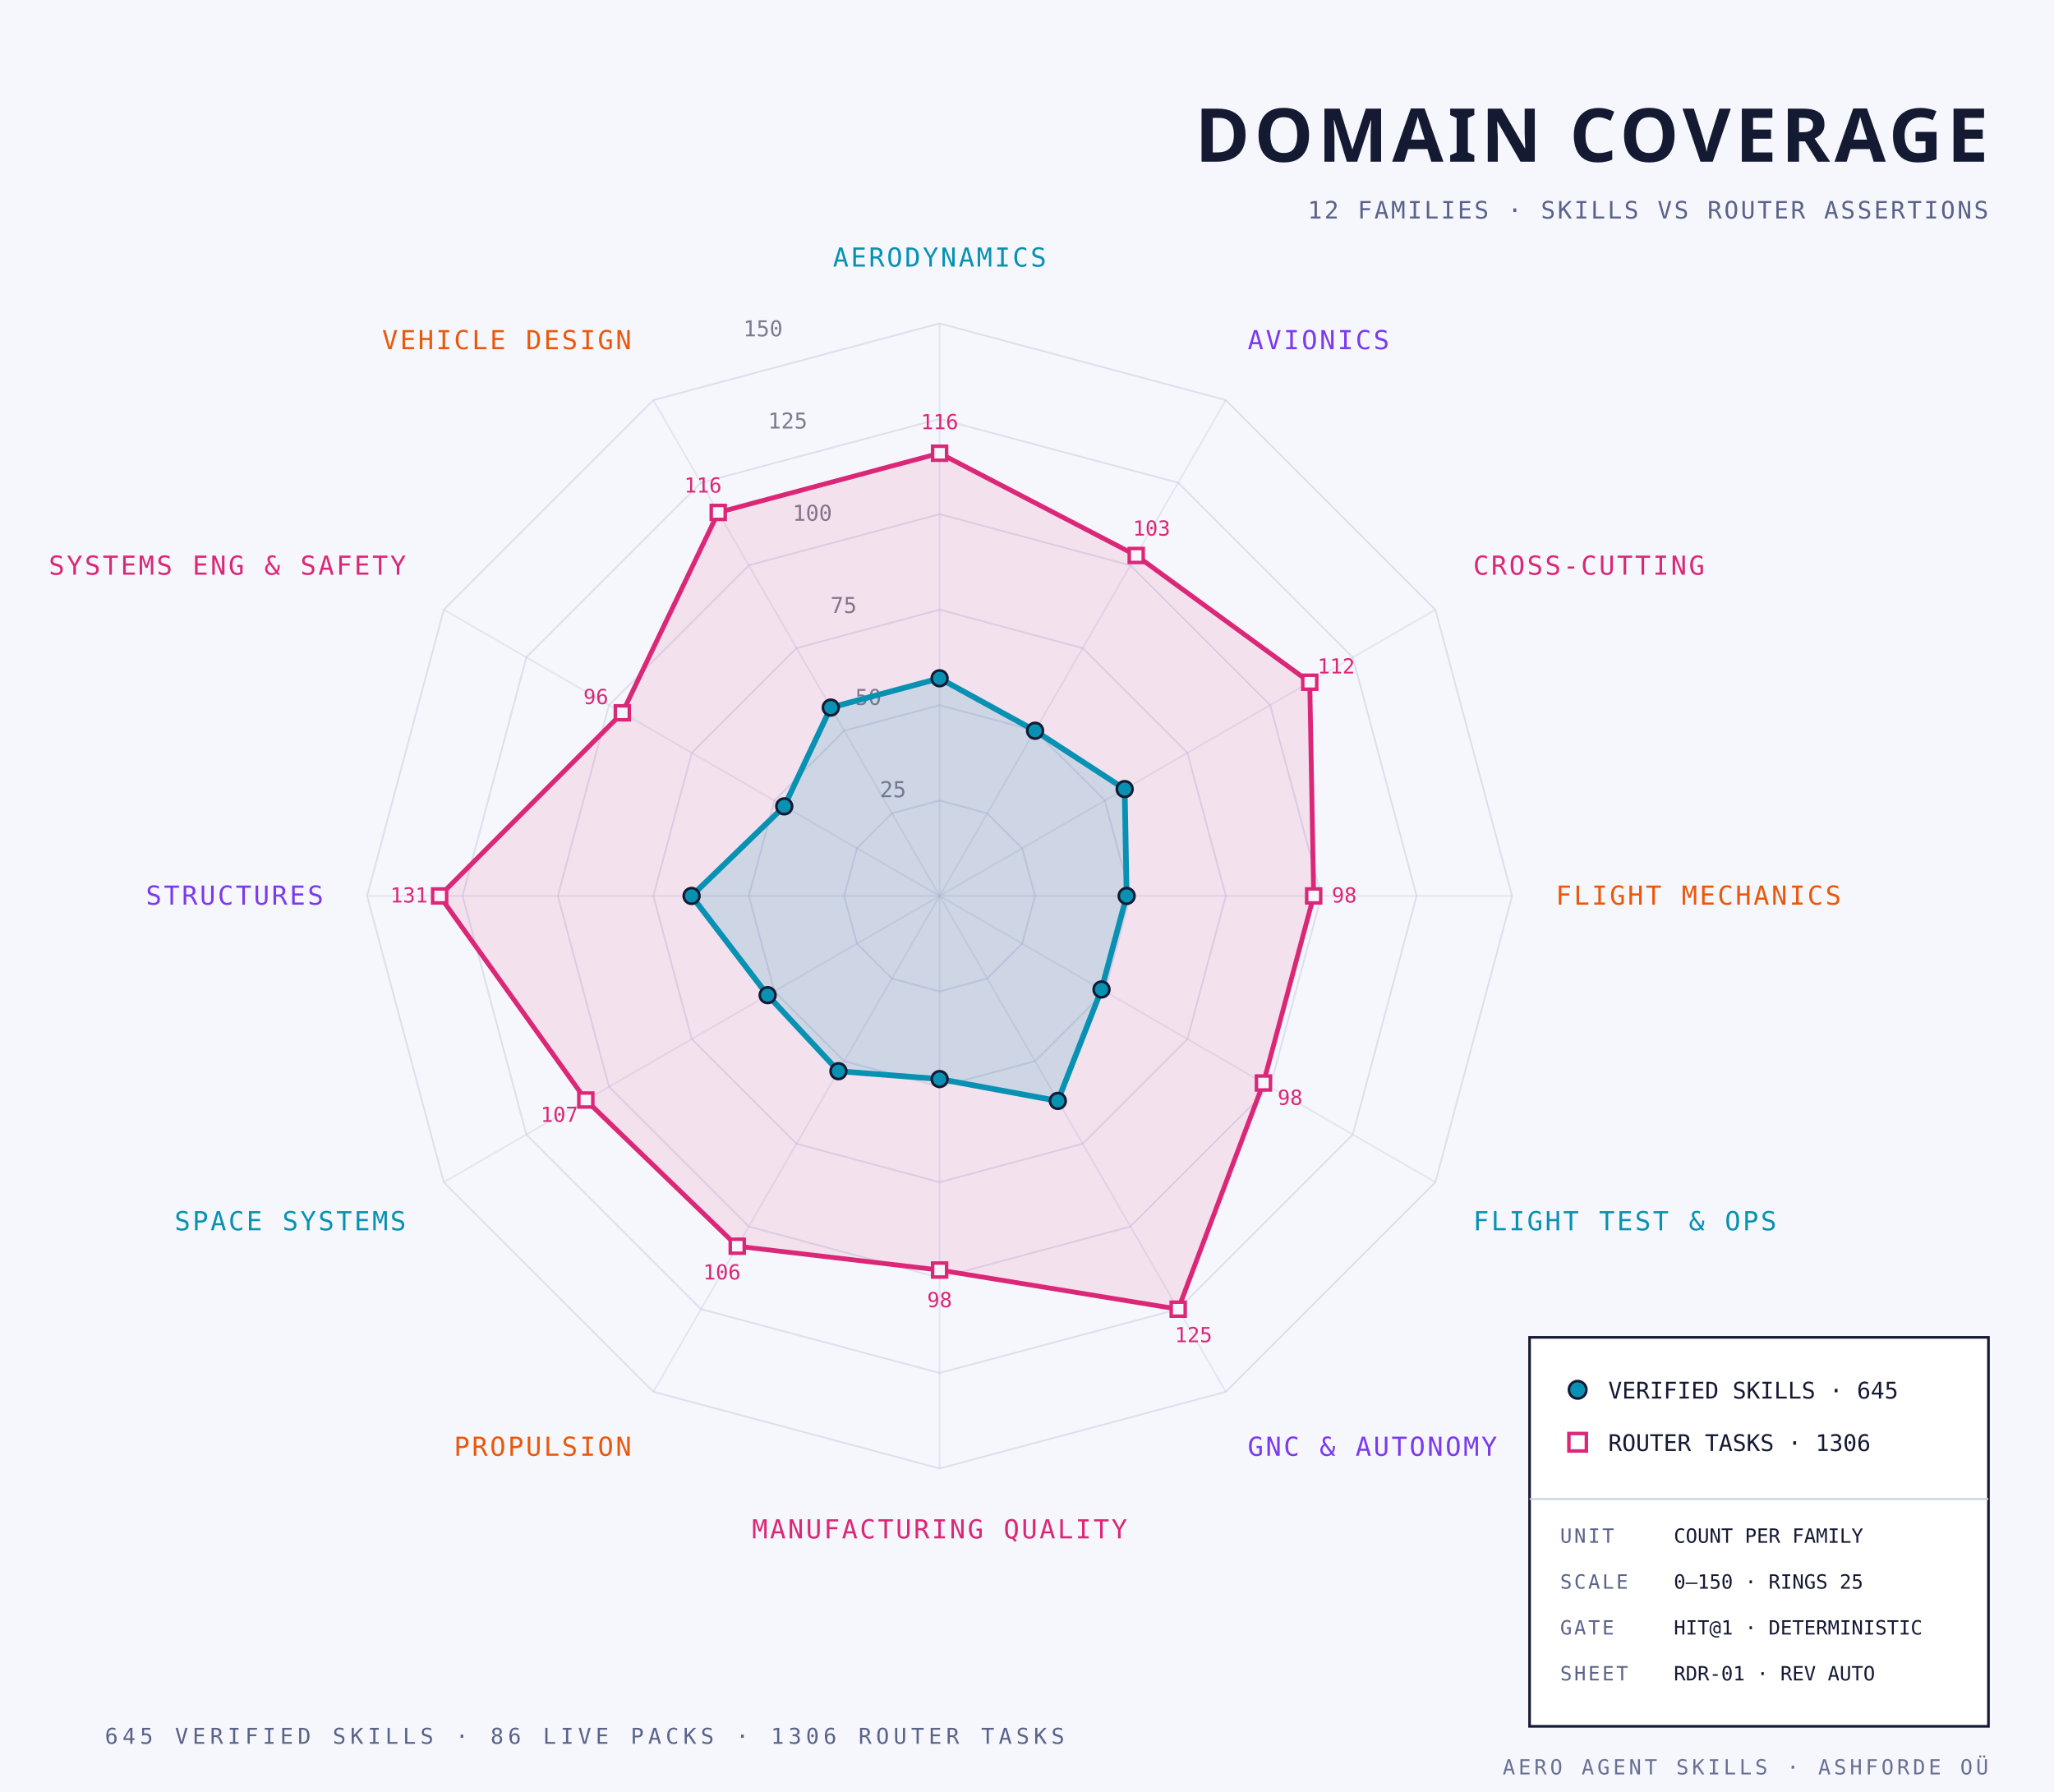
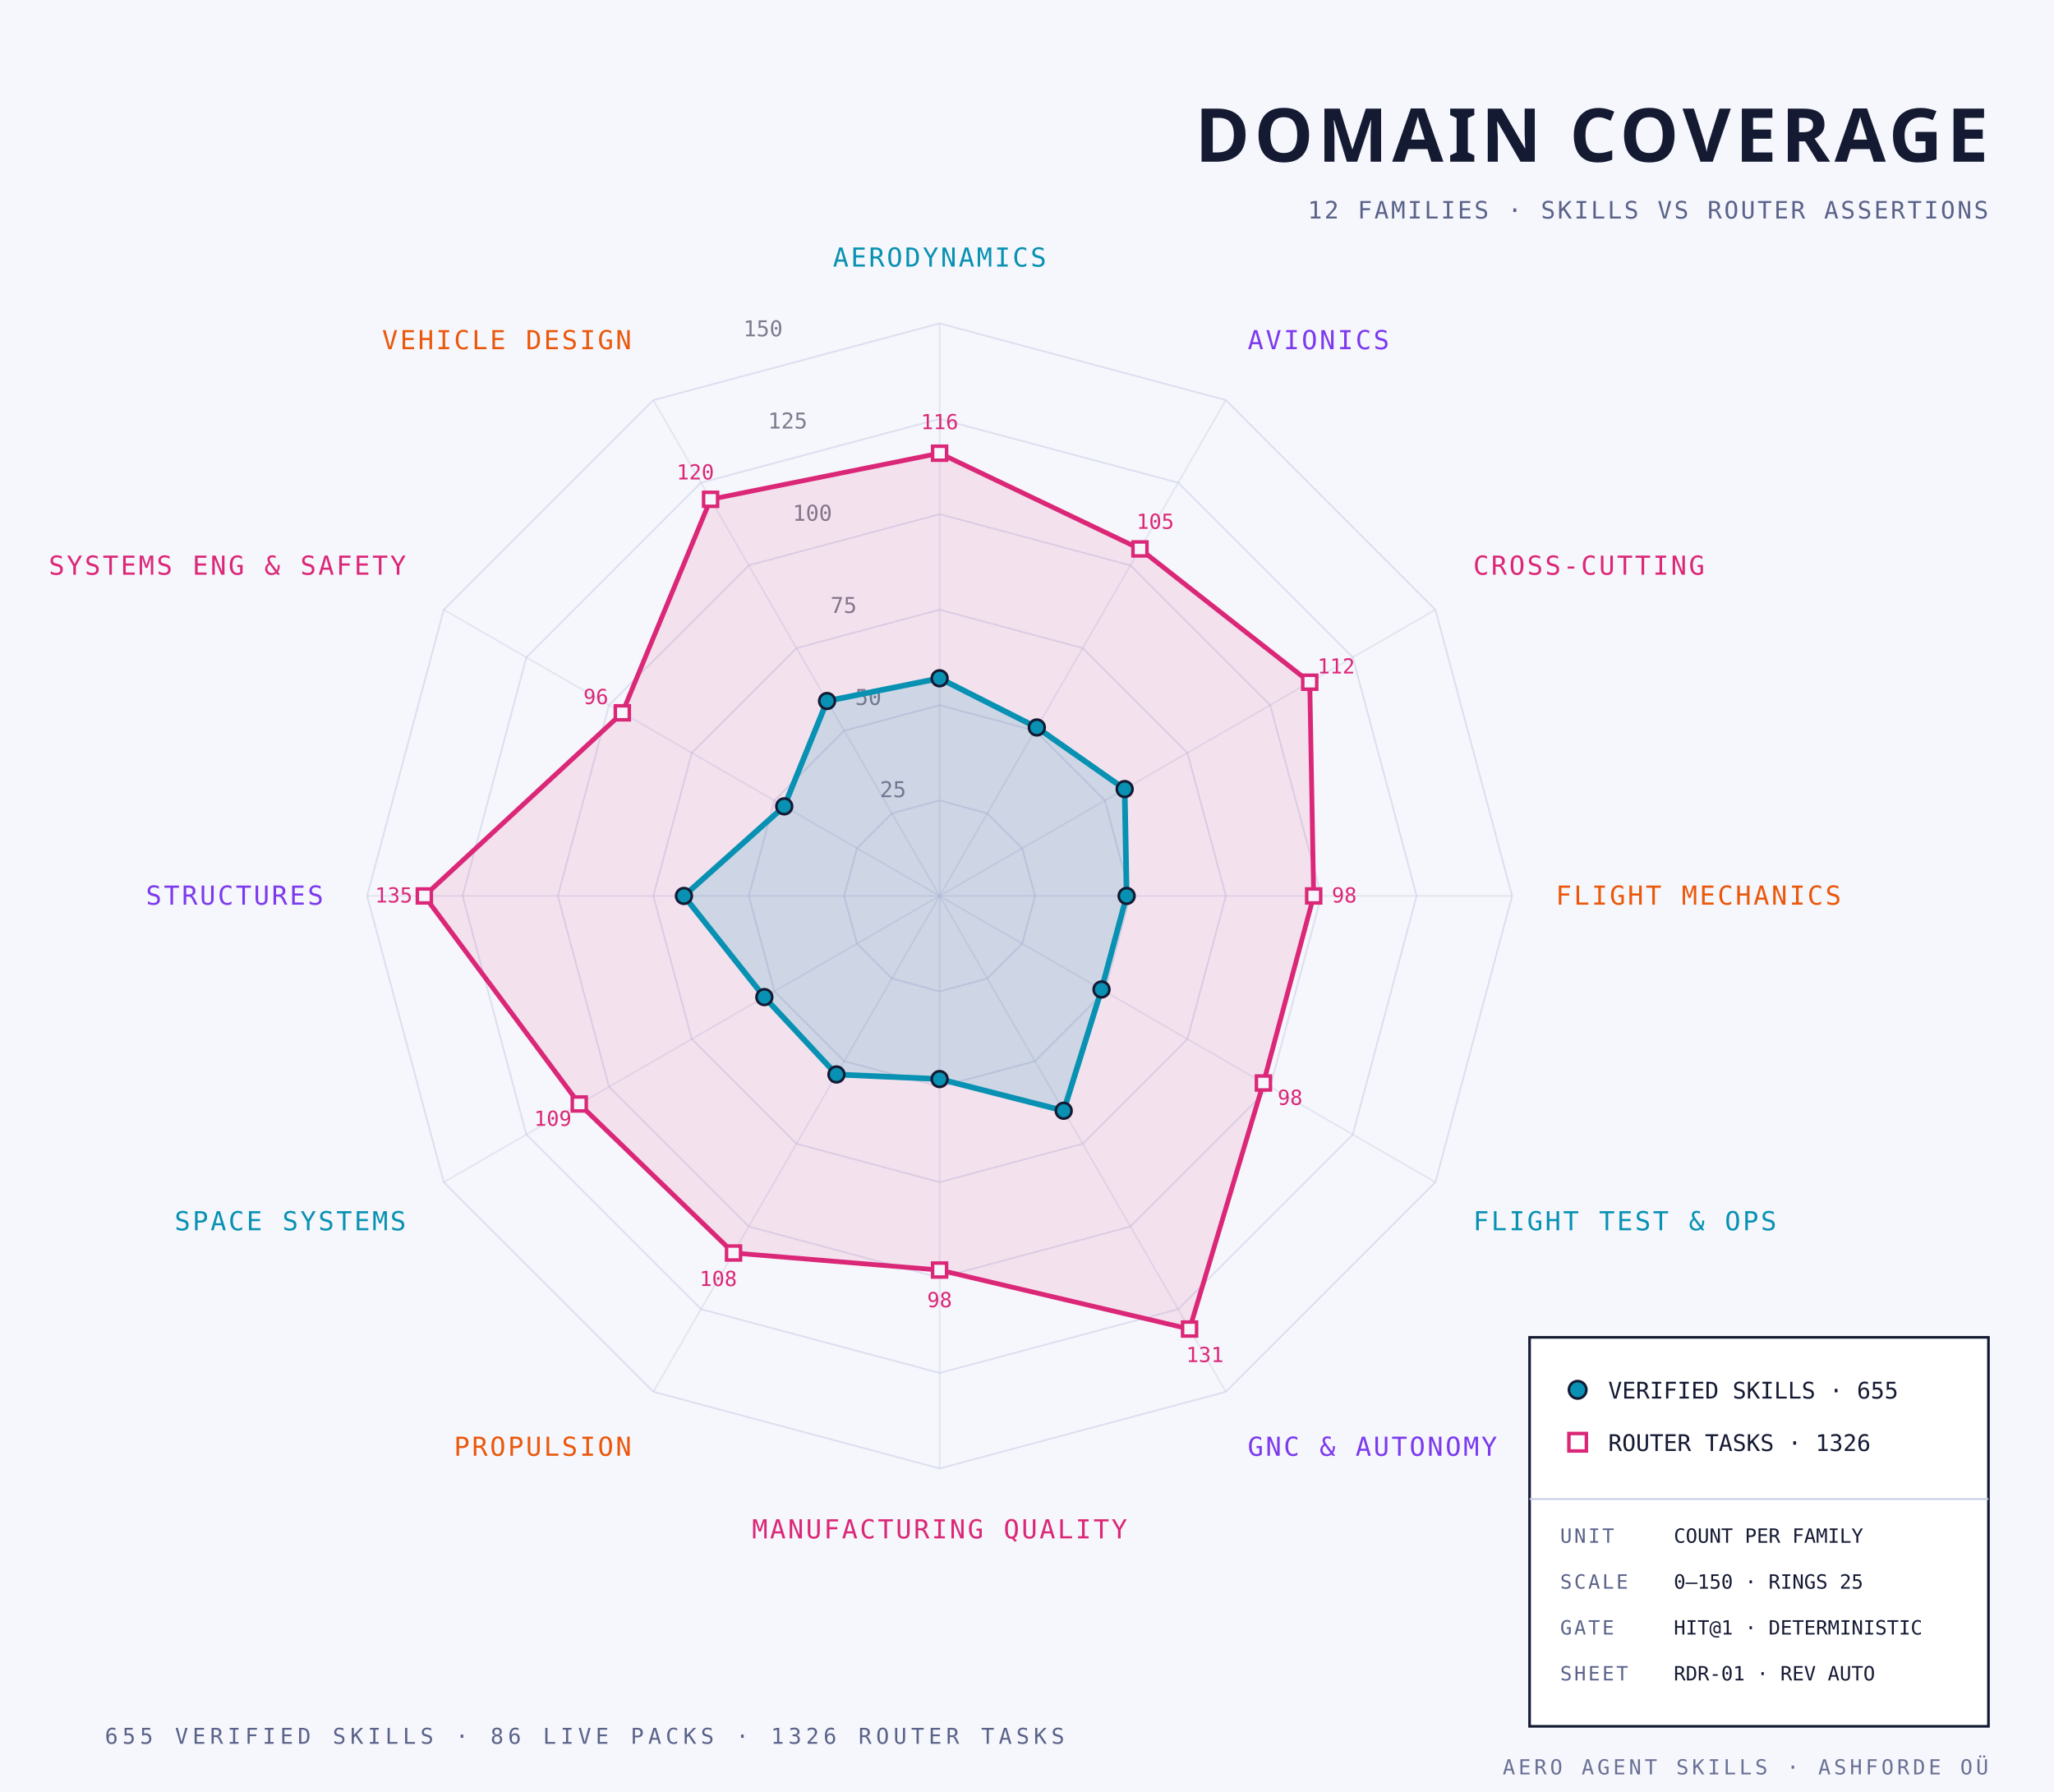
<svg xmlns="http://www.w3.org/2000/svg" width="940" height="820" viewBox="0 0 940 820">
  <style>
    .mono { font-family: "JetBrains Mono", "IBM Plex Mono", "Menlo", monospace; }
    .cond { font-family: "Barlow Condensed", "DIN Condensed", "Arial Narrow", sans-serif; font-weight: 700; text-transform: uppercase; }
    .serif { font-family: "Instrument Serif", Georgia, serif; font-style: italic; }
  </style>
  <rect width="940" height="820" fill="#f6f7fc" />
  <polygon points="430.0,366.3 451.8,372.2 467.8,388.2 473.7,410.0 467.8,431.8 451.8,447.8 430.0,453.7 408.2,447.8 392.2,431.8 386.3,410.0 392.2,388.2 408.2,372.2" fill="none" stroke="#c6cce4" stroke-width="0.8" stroke-opacity="0.55" />
  <polygon points="430.0,322.7 473.7,334.4 505.6,366.3 517.3,410.0 505.6,453.7 473.7,485.6 430.0,497.3 386.3,485.6 354.4,453.7 342.7,410.0 354.4,366.3 386.3,334.4" fill="none" stroke="#c6cce4" stroke-width="0.8" stroke-opacity="0.55" />
  <polygon points="430.0,279.0 495.5,296.6 543.4,344.5 561.0,410.0 543.4,475.5 495.5,523.4 430.0,541.0 364.5,523.4 316.6,475.5 299.0,410.0 316.6,344.5 364.5,296.6" fill="none" stroke="#c6cce4" stroke-width="0.8" stroke-opacity="0.55" />
  <polygon points="430.0,235.3 517.3,258.7 581.3,322.7 604.7,410.0 581.3,497.3 517.3,561.3 430.0,584.7 342.7,561.3 278.7,497.3 255.3,410.0 278.7,322.7 342.7,258.7" fill="none" stroke="#c6cce4" stroke-width="0.8" stroke-opacity="0.55" />
  <polygon points="430.0,191.7 539.2,220.9 619.1,300.8 648.3,410.0 619.1,519.2 539.2,599.1 430.0,628.3 320.8,599.1 240.9,519.2 211.7,410.0 240.9,300.8 320.8,220.9" fill="none" stroke="#c6cce4" stroke-width="0.8" stroke-opacity="0.55" />
  <polygon points="430.0,148.0 561.0,183.1 656.9,279.0 692.0,410.0 656.9,541.0 561.0,636.9 430.0,672.0 299.0,636.9 203.1,541.0 168.0,410.0 203.1,279.0 299.0,183.1" fill="none" stroke="#c6cce4" stroke-width="0.8" stroke-opacity="0.55" />
  <line x1="430" y1="410" x2="430.0" y2="148.0" stroke="#c6cce4" stroke-width="0.8" stroke-opacity="0.4" />
  <line x1="430" y1="410" x2="561.0" y2="183.1" stroke="#c6cce4" stroke-width="0.8" stroke-opacity="0.4" />
  <line x1="430" y1="410" x2="656.9" y2="279.0" stroke="#c6cce4" stroke-width="0.8" stroke-opacity="0.4" />
  <line x1="430" y1="410" x2="692.0" y2="410.0" stroke="#c6cce4" stroke-width="0.8" stroke-opacity="0.4" />
  <line x1="430" y1="410" x2="656.9" y2="541.0" stroke="#c6cce4" stroke-width="0.8" stroke-opacity="0.4" />
  <line x1="430" y1="410" x2="561.0" y2="636.9" stroke="#c6cce4" stroke-width="0.8" stroke-opacity="0.4" />
  <line x1="430" y1="410" x2="430.0" y2="672.0" stroke="#c6cce4" stroke-width="0.8" stroke-opacity="0.4" />
  <line x1="430" y1="410" x2="299.0" y2="636.9" stroke="#c6cce4" stroke-width="0.8" stroke-opacity="0.4" />
  <line x1="430" y1="410" x2="203.1" y2="541.0" stroke="#c6cce4" stroke-width="0.8" stroke-opacity="0.4" />
  <line x1="430" y1="410" x2="168.0" y2="410.0" stroke="#c6cce4" stroke-width="0.8" stroke-opacity="0.4" />
  <line x1="430" y1="410" x2="203.1" y2="279.0" stroke="#c6cce4" stroke-width="0.8" stroke-opacity="0.4" />
  <line x1="430" y1="410" x2="299.0" y2="183.1" stroke="#c6cce4" stroke-width="0.8" stroke-opacity="0.4" />
  <text class="mono" x="414.7" y="364.8" text-anchor="end" font-size="10" fill="#151a33" opacity="0.55">25</text>
  <text class="mono" x="403.4" y="322.6" text-anchor="end" font-size="10" fill="#151a33" opacity="0.55">50</text>
  <text class="mono" x="392.1" y="280.5" text-anchor="end" font-size="10" fill="#151a33" opacity="0.55">75</text>
  <text class="mono" x="380.8" y="238.3" text-anchor="end" font-size="10" fill="#151a33" opacity="0.55">100</text>
  <text class="mono" x="369.5" y="196.1" text-anchor="end" font-size="10" fill="#151a33" opacity="0.55">125</text>
  <text class="mono" x="358.2" y="153.9" text-anchor="end" font-size="10" fill="#151a33" opacity="0.55">150</text>
  <text class="mono" x="430.0" y="122.0" text-anchor="middle" font-size="12" fill="#0891b2" letter-spacing="1">AERODYNAMICS</text>
  <text class="mono" x="571.0" y="159.8" text-anchor="start" font-size="12" fill="#7c3aed" letter-spacing="1">AVIONICS</text>
  <text class="mono" x="674.2" y="263.0" text-anchor="start" font-size="12" fill="#db2777" letter-spacing="1">CROSS-CUTTING</text>
  <text class="mono" x="712.0" y="414.0" text-anchor="start" font-size="12" fill="#ea580c" letter-spacing="1">FLIGHT MECHANICS</text>
  <text class="mono" x="674.2" y="563.0" text-anchor="start" font-size="12" fill="#0891b2" letter-spacing="1">FLIGHT TEST &amp; OPS</text>
  <text class="mono" x="571.0" y="666.2" text-anchor="start" font-size="12" fill="#7c3aed" letter-spacing="1">GNC &amp; AUTONOMY</text>
  <text class="mono" x="430.0" y="704.0" text-anchor="middle" font-size="12" fill="#db2777" letter-spacing="1">MANUFACTURING QUALITY</text>
  <text class="mono" x="289.0" y="666.2" text-anchor="end" font-size="12" fill="#ea580c" letter-spacing="1">PROPULSION</text>
  <text class="mono" x="185.8" y="563.0" text-anchor="end" font-size="12" fill="#0891b2" letter-spacing="1">SPACE SYSTEMS</text>
  <text class="mono" x="148.0" y="414.0" text-anchor="end" font-size="12" fill="#7c3aed" letter-spacing="1">STRUCTURES</text>
  <text class="mono" x="185.8" y="263.0" text-anchor="end" font-size="12" fill="#db2777" letter-spacing="1">SYSTEMS ENG &amp; SAFETY</text>
  <text class="mono" x="289.0" y="159.8" text-anchor="end" font-size="12" fill="#ea580c" letter-spacing="1">VEHICLE DESIGN</text>
-   <polygon points="430.0,207.4 520.0,254.2 599.4,312.2 601.2,410.0 578.2,495.6 539.2,599.1 430.0,581.2 337.4,570.3 268.1,503.4 201.2,410.0 284.8,326.2 328.7,234.5" fill="#db2777" fill-opacity="0.10" stroke="#db2777" stroke-width="2.2" />
+   <polygon points="430.0,207.4 521.7,251.2 599.4,312.2 601.2,410.0 578.2,495.6 544.4,608.2 430.0,581.2 335.7,573.4 265.1,505.2 194.2,410.0 284.8,326.2 325.2,228.5" fill="#db2777" fill-opacity="0.10" stroke="#db2777" stroke-width="2.2" />
  <rect x="426.8" y="204.2" width="6.4" height="6.4" fill="#f6f7fc" stroke="#db2777" stroke-width="1.6" />
-   <rect x="516.8" y="251.0" width="6.4" height="6.4" fill="#f6f7fc" stroke="#db2777" stroke-width="1.6" />
+   <rect x="518.5" y="248.0" width="6.4" height="6.4" fill="#f6f7fc" stroke="#db2777" stroke-width="1.6" />
  <rect x="596.2" y="309.0" width="6.4" height="6.4" fill="#f6f7fc" stroke="#db2777" stroke-width="1.6" />
  <rect x="598.0" y="406.8" width="6.4" height="6.4" fill="#f6f7fc" stroke="#db2777" stroke-width="1.6" />
  <rect x="575.0" y="492.4" width="6.4" height="6.4" fill="#f6f7fc" stroke="#db2777" stroke-width="1.6" />
-   <rect x="536.0" y="595.9" width="6.4" height="6.4" fill="#f6f7fc" stroke="#db2777" stroke-width="1.6" />
+   <rect x="541.2" y="605.0" width="6.4" height="6.4" fill="#f6f7fc" stroke="#db2777" stroke-width="1.6" />
  <rect x="426.8" y="578.0" width="6.4" height="6.4" fill="#f6f7fc" stroke="#db2777" stroke-width="1.6" />
-   <rect x="334.2" y="567.1" width="6.4" height="6.4" fill="#f6f7fc" stroke="#db2777" stroke-width="1.6" />
-   <rect x="264.9" y="500.2" width="6.4" height="6.4" fill="#f6f7fc" stroke="#db2777" stroke-width="1.6" />
-   <rect x="198.0" y="406.8" width="6.4" height="6.4" fill="#f6f7fc" stroke="#db2777" stroke-width="1.6" />
+   <rect x="332.5" y="570.2" width="6.4" height="6.4" fill="#f6f7fc" stroke="#db2777" stroke-width="1.6" />
+   <rect x="261.9" y="502.0" width="6.4" height="6.4" fill="#f6f7fc" stroke="#db2777" stroke-width="1.6" />
+   <rect x="191.0" y="406.8" width="6.4" height="6.4" fill="#f6f7fc" stroke="#db2777" stroke-width="1.6" />
  <rect x="281.6" y="323.0" width="6.4" height="6.4" fill="#f6f7fc" stroke="#db2777" stroke-width="1.6" />
-   <rect x="325.5" y="231.3" width="6.4" height="6.4" fill="#f6f7fc" stroke="#db2777" stroke-width="1.6" />
-   <polygon points="430.0,310.4 473.7,334.4 514.7,361.1 515.6,410.0 504.1,452.8 484.1,503.8 430.0,493.8 383.7,490.2 351.3,455.4 316.5,410.0 358.9,369.0 380.2,323.8" fill="#0891b2" fill-opacity="0.16" stroke="#0891b2" stroke-width="2.6" />
+   <rect x="322.0" y="225.3" width="6.4" height="6.4" fill="#f6f7fc" stroke="#db2777" stroke-width="1.6" />
+   <polygon points="430.0,310.4 474.5,332.9 514.7,361.1 515.6,410.0 504.1,452.8 486.8,508.3 430.0,493.8 382.8,491.7 349.8,456.3 313.0,410.0 358.9,369.0 378.5,320.8" fill="#0891b2" fill-opacity="0.16" stroke="#0891b2" stroke-width="2.6" />
  <circle cx="430.0" cy="310.4" r="3.6" fill="#0891b2" stroke="#151a33" stroke-width="1.2" />
-   <circle cx="473.7" cy="334.4" r="3.6" fill="#0891b2" stroke="#151a33" stroke-width="1.2" />
+   <circle cx="474.5" cy="332.9" r="3.6" fill="#0891b2" stroke="#151a33" stroke-width="1.2" />
  <circle cx="514.7" cy="361.1" r="3.6" fill="#0891b2" stroke="#151a33" stroke-width="1.2" />
  <circle cx="515.6" cy="410.0" r="3.6" fill="#0891b2" stroke="#151a33" stroke-width="1.2" />
  <circle cx="504.1" cy="452.8" r="3.6" fill="#0891b2" stroke="#151a33" stroke-width="1.2" />
-   <circle cx="484.1" cy="503.8" r="3.6" fill="#0891b2" stroke="#151a33" stroke-width="1.2" />
+   <circle cx="486.8" cy="508.3" r="3.6" fill="#0891b2" stroke="#151a33" stroke-width="1.2" />
  <circle cx="430.0" cy="493.8" r="3.6" fill="#0891b2" stroke="#151a33" stroke-width="1.2" />
-   <circle cx="383.7" cy="490.2" r="3.6" fill="#0891b2" stroke="#151a33" stroke-width="1.2" />
-   <circle cx="351.3" cy="455.4" r="3.6" fill="#0891b2" stroke="#151a33" stroke-width="1.2" />
-   <circle cx="316.5" cy="410.0" r="3.6" fill="#0891b2" stroke="#151a33" stroke-width="1.2" />
+   <circle cx="382.8" cy="491.7" r="3.6" fill="#0891b2" stroke="#151a33" stroke-width="1.2" />
+   <circle cx="349.8" cy="456.3" r="3.6" fill="#0891b2" stroke="#151a33" stroke-width="1.2" />
+   <circle cx="313.0" cy="410.0" r="3.6" fill="#0891b2" stroke="#151a33" stroke-width="1.2" />
  <circle cx="358.9" cy="369.0" r="3.6" fill="#0891b2" stroke="#151a33" stroke-width="1.2" />
-   <circle cx="380.2" cy="323.8" r="3.6" fill="#0891b2" stroke="#151a33" stroke-width="1.2" />
+   <circle cx="378.5" cy="320.8" r="3.6" fill="#0891b2" stroke="#151a33" stroke-width="1.2" />
  <text class="mono" x="430.0" y="196.4" text-anchor="middle" font-size="9.5" fill="#db2777">116</text>
-   <text class="mono" x="527.0" y="245.1" text-anchor="middle" font-size="9.5" fill="#db2777">103</text>
+   <text class="mono" x="528.7" y="242.0" text-anchor="middle" font-size="9.5" fill="#db2777">105</text>
  <text class="mono" x="611.5" y="308.2" text-anchor="middle" font-size="9.5" fill="#db2777">112</text>
  <text class="mono" x="615.2" y="413.0" text-anchor="middle" font-size="9.5" fill="#db2777">98</text>
  <text class="mono" x="590.4" y="505.6" text-anchor="middle" font-size="9.5" fill="#db2777">98</text>
-   <text class="mono" x="546.2" y="614.2" text-anchor="middle" font-size="9.5" fill="#db2777">125</text>
+   <text class="mono" x="551.4" y="623.3" text-anchor="middle" font-size="9.5" fill="#db2777">131</text>
  <text class="mono" x="430.0" y="598.2" text-anchor="middle" font-size="9.5" fill="#db2777">98</text>
-   <text class="mono" x="330.4" y="585.5" text-anchor="middle" font-size="9.5" fill="#db2777">106</text>
-   <text class="mono" x="256.0" y="513.4" text-anchor="middle" font-size="9.5" fill="#db2777">107</text>
-   <text class="mono" x="187.2" y="413.0" text-anchor="middle" font-size="9.5" fill="#db2777">131</text>
+   <text class="mono" x="328.7" y="588.5" text-anchor="middle" font-size="9.5" fill="#db2777">108</text>
+   <text class="mono" x="253.0" y="515.2" text-anchor="middle" font-size="9.5" fill="#db2777">109</text>
+   <text class="mono" x="180.2" y="413.0" text-anchor="middle" font-size="9.5" fill="#db2777">135</text>
  <text class="mono" x="272.7" y="322.2" text-anchor="middle" font-size="9.5" fill="#db2777">96</text>
-   <text class="mono" x="321.7" y="225.4" text-anchor="middle" font-size="9.5" fill="#db2777">116</text>
+   <text class="mono" x="318.2" y="219.4" text-anchor="middle" font-size="9.5" fill="#db2777">120</text>
  <text class="cond" x="910.0" y="74.0" text-anchor="end" font-size="34" fill="#151a33" letter-spacing="2">DOMAIN COVERAGE</text>
  <text class="mono" x="910.0" y="100.0" text-anchor="end" font-size="11" fill="#5a6289" letter-spacing="1">12 FAMILIES · SKILLS VS ROUTER ASSERTIONS</text>
  <rect x="700" y="612" width="210" height="178" fill="#ffffff" stroke="#151a33" stroke-width="1.2" />
  <line x1="700" y1="686" x2="910" y2="686" stroke="#c6cce4" stroke-width="0.8" />
  <circle cx="722" cy="636" r="4" fill="#0891b2" stroke="#151a33" stroke-width="1.2" />
-   <text class="mono" x="736.0" y="640.0" text-anchor="start" font-size="10.5" fill="#151a33">VERIFIED SKILLS · 645</text>
+   <text class="mono" x="736.0" y="640.0" text-anchor="start" font-size="10.5" fill="#151a33">VERIFIED SKILLS · 655</text>
  <rect x="718" y="656" width="8" height="8" fill="none" stroke="#db2777" stroke-width="1.6" />
-   <text class="mono" x="736.0" y="664.0" text-anchor="start" font-size="10.5" fill="#151a33">ROUTER TASKS · 1306</text>
+   <text class="mono" x="736.0" y="664.0" text-anchor="start" font-size="10.5" fill="#151a33">ROUTER TASKS · 1326</text>
  <text class="mono" x="714.0" y="706.0" text-anchor="start" font-size="9" fill="#5a6289" letter-spacing="1">UNIT</text>
  <text class="mono" x="766.0" y="706.0" text-anchor="start" font-size="9" fill="#151a33">COUNT PER FAMILY</text>
  <text class="mono" x="714.0" y="727.0" text-anchor="start" font-size="9" fill="#5a6289" letter-spacing="1">SCALE</text>
  <text class="mono" x="766.0" y="727.0" text-anchor="start" font-size="9" fill="#151a33">0–150 · RINGS 25</text>
  <text class="mono" x="714.0" y="748.0" text-anchor="start" font-size="9" fill="#5a6289" letter-spacing="1">GATE</text>
  <text class="mono" x="766.0" y="748.0" text-anchor="start" font-size="9" fill="#151a33">HIT@1 · DETERMINISTIC</text>
  <text class="mono" x="714.0" y="769.0" text-anchor="start" font-size="9" fill="#5a6289" letter-spacing="1">SHEET</text>
  <text class="mono" x="766.0" y="769.0" text-anchor="start" font-size="9" fill="#151a33">RDR-01 · REV AUTO</text>
-   <text class="mono" x="48.0" y="798.0" text-anchor="start" font-size="10" fill="#5a6289" letter-spacing="2">645 VERIFIED SKILLS · 86 LIVE PACKS · 1306 ROUTER TASKS</text>
+   <text class="mono" x="48.0" y="798.0" text-anchor="start" font-size="10" fill="#5a6289" letter-spacing="2">655 VERIFIED SKILLS · 86 LIVE PACKS · 1326 ROUTER TASKS</text>
  <text class="mono" x="910.0" y="812.0" text-anchor="end" font-size="9.5" fill="#5a6289" letter-spacing="1.5" opacity="0.9">AERO AGENT SKILLS · ASHFORDE OÜ</text>
</svg>
